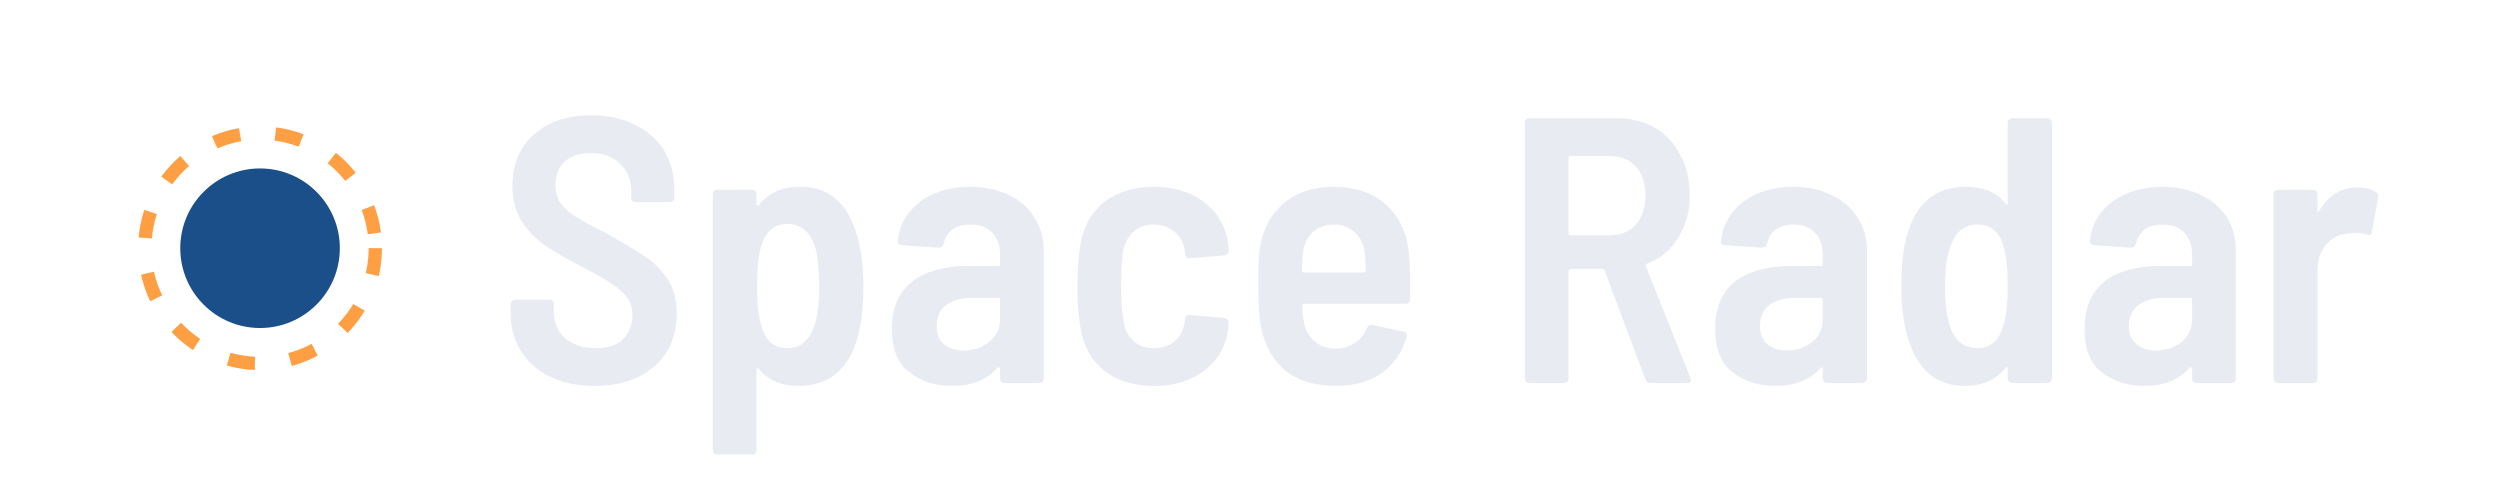
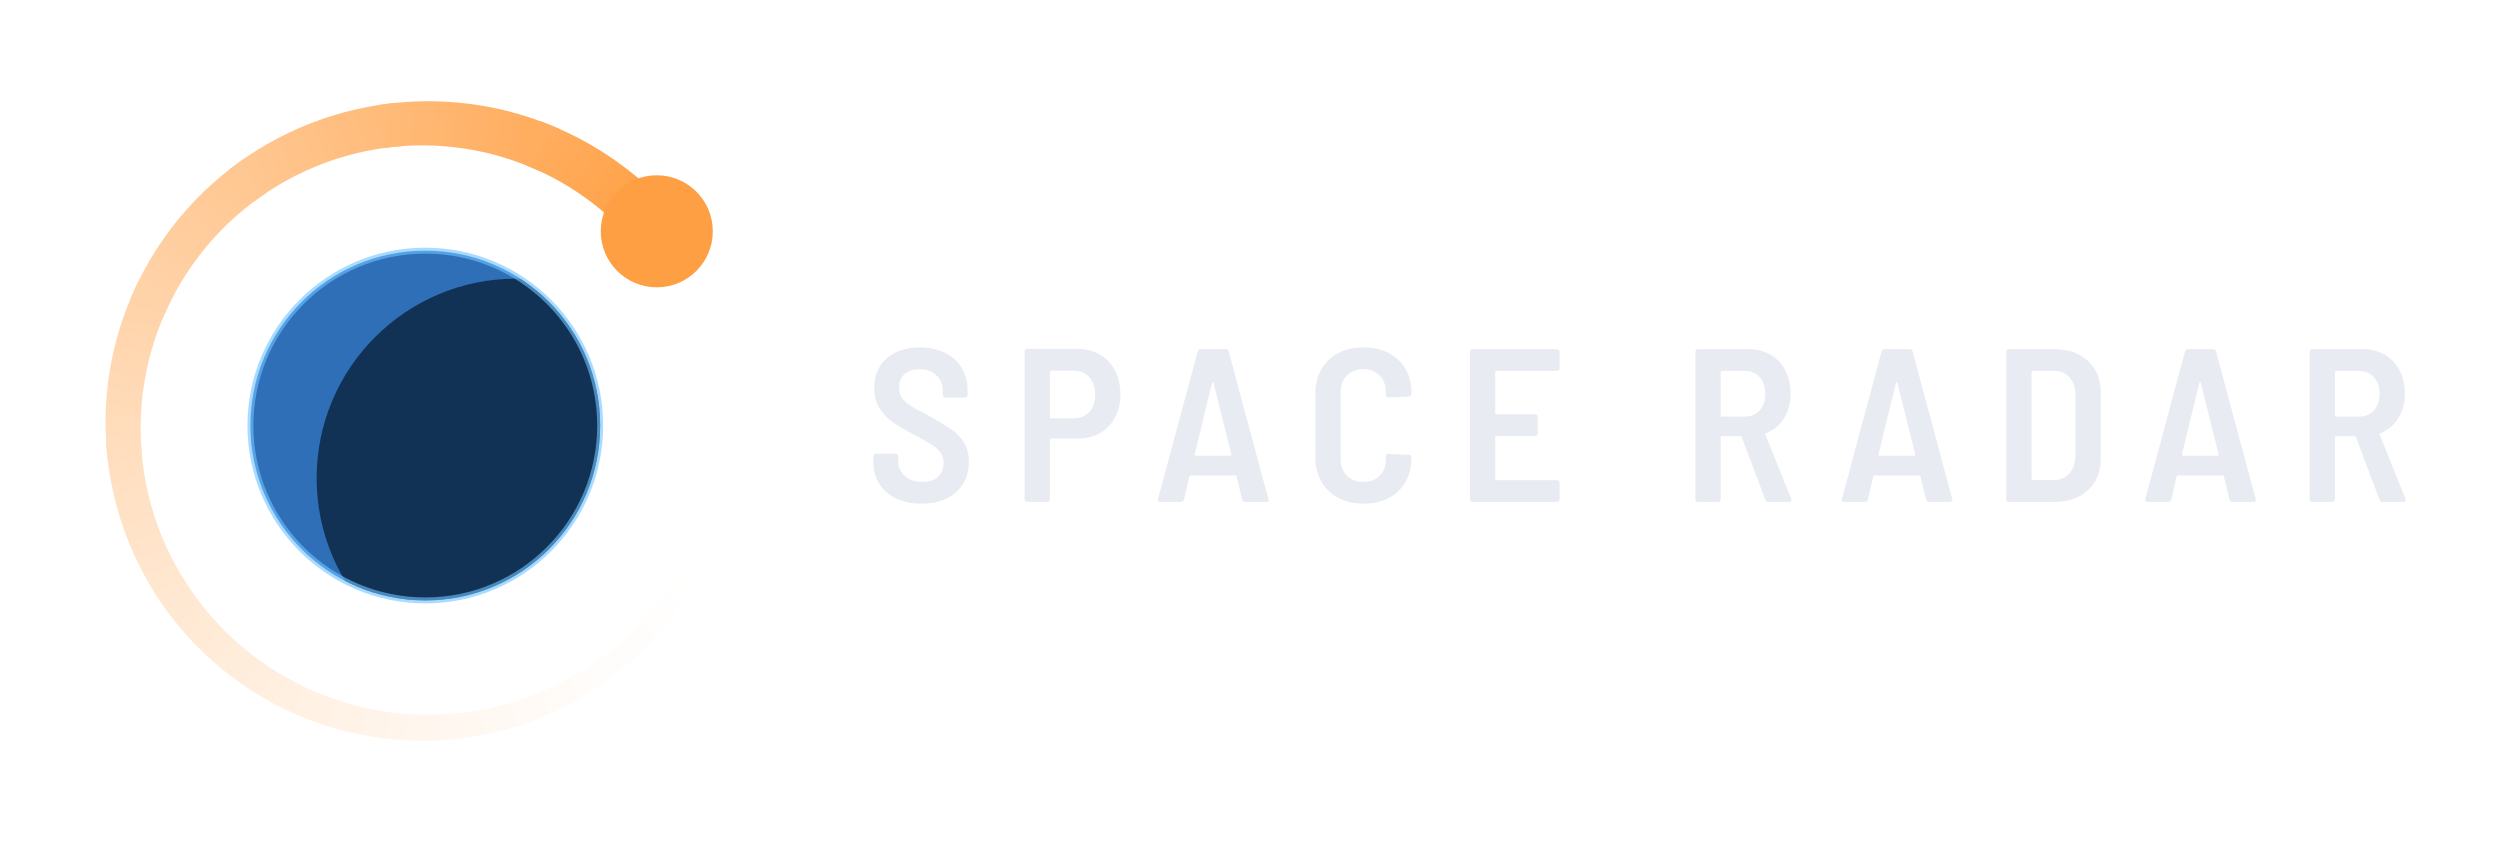
- <svg xmlns="http://www.w3.org/2000/svg" viewBox="0 0 423 85" width="423" height="85" role="img" aria-label="Space Radar">
-   <g transform="translate(20 18)">
-     <circle cx="24" cy="24" r="13.5" fill="#1B4F8A" />
-     <circle cx="24" cy="24" r="19.5" fill="none" stroke="#FF9F43" stroke-width="2.25" stroke-dasharray="4.5 6" />
+ <svg xmlns="http://www.w3.org/2000/svg" viewBox="0 0 2945 1002" width="423" height="144" role="img" aria-label="Space Radar">
+   <g transform="translate(-11.00 -11.00) scale(1)">
+     <defs>
+       <clipPath id="p">
+         <circle cx="512" cy="512" r="206" />
+       </clipPath>
+       <linearGradient id="t0" gradientUnits="userSpaceOnUse" x1="784.7" y1="283.2" x2="638.4" y2="179.2">
+         <stop offset="0" stop-color="rgb(255,255,255)" />
+         <stop offset="1" stop-color="rgb(217,217,217)" />
+       </linearGradient>
+       <linearGradient id="t1" gradientUnits="userSpaceOnUse" x1="638.4" y1="179.2" x2="460.0" y2="159.8">
+         <stop offset="0" stop-color="rgb(217,217,217)" />
+         <stop offset="1" stop-color="rgb(180,180,180)" />
+       </linearGradient>
+       <linearGradient id="t2" gradientUnits="userSpaceOnUse" x1="460.0" y1="159.8" x2="294.8" y2="229.9">
+         <stop offset="0" stop-color="rgb(180,180,180)" />
+         <stop offset="1" stop-color="rgb(147,147,147)" />
+       </linearGradient>
+       <linearGradient id="t3" gradientUnits="userSpaceOnUse" x1="294.8" y1="229.9" x2="184.8" y2="371.8">
+         <stop offset="0" stop-color="rgb(147,147,147)" />
+         <stop offset="1" stop-color="rgb(116,116,116)" />
+       </linearGradient>
+       <linearGradient id="t4" gradientUnits="userSpaceOnUse" x1="184.8" y1="371.8" x2="158.0" y2="549.2">
+         <stop offset="0" stop-color="rgb(116,116,116)" />
+         <stop offset="1" stop-color="rgb(87,87,87)" />
+       </linearGradient>
+       <linearGradient id="t5" gradientUnits="userSpaceOnUse" x1="158.0" y1="549.2" x2="221.1" y2="717.2">
+         <stop offset="0" stop-color="rgb(87,87,87)" />
+         <stop offset="1" stop-color="rgb(62,62,62)" />
+       </linearGradient>
+       <linearGradient id="t6" gradientUnits="userSpaceOnUse" x1="221.1" y1="717.2" x2="358.2" y2="833.1">
+         <stop offset="0" stop-color="rgb(62,62,62)" />
+         <stop offset="1" stop-color="rgb(39,39,39)" />
+       </linearGradient>
+       <linearGradient id="t7" gradientUnits="userSpaceOnUse" x1="358.2" y1="833.1" x2="534.4" y2="867.3">
+         <stop offset="0" stop-color="rgb(39,39,39)" />
+         <stop offset="1" stop-color="rgb(21,21,21)" />
+       </linearGradient>
+       <linearGradient id="t8" gradientUnits="userSpaceOnUse" x1="534.4" y1="867.3" x2="704.8" y2="811.2">
+         <stop offset="0" stop-color="rgb(21,21,21)" />
+         <stop offset="1" stop-color="rgb(7,7,7)" />
+       </linearGradient>
+       <linearGradient id="t9" gradientUnits="userSpaceOnUse" x1="704.8" y1="811.2" x2="826.3" y2="679.1">
+         <stop offset="0" stop-color="rgb(7,7,7)" />
+         <stop offset="1" stop-color="rgb(0,0,0)" />
+       </linearGradient>
+       <mask id="trail" maskUnits="userSpaceOnUse" x="0" y="0" width="1024" height="1024">
+         <g style="isolation:isolate">
+           <rect width="1024" height="1024" fill="#000" />
+           <path d="M806.93 264.53L801.97 258.84L796.90 253.25L791.73 247.76L786.45 242.37L781.06 237.09L775.58 231.92L769.99 226.86L764.31 221.91L758.53 217.07L752.66 212.35L746.70 207.74L740.65 203.25L734.52 198.88L728.30 194.64L722.00 190.52L715.63 186.52L709.17 182.65L702.65 178.90L696.05 175.29L689.38 171.81L682.65 168.46L675.86 165.24L669.00 162.15L662.09 159.20L655.12 156.39L648.10 153.72L628.74 204.69L634.71 207.09L640.64 209.62L646.51 212.26L652.34 215.02L658.10 217.88L663.81 220.86L669.45 223.95L675.03 227.15L680.55 230.46L686.00 233.87L691.38 237.39L696.69 241.02L701.93 244.74L707.09 248.57L712.18 252.50L717.18 256.52L722.11 260.65L726.95 264.86L731.71 269.17L736.38 273.58L740.96 278.07L745.45 282.65L749.86 287.31L754.17 292.06L758.38 296.90L762.50 301.81Z" fill="url(#t0)" style="mix-blend-mode:lighten" />
+           <path d="M669.83 162.52L662.09 159.20L654.28 156.06L646.41 153.10L638.47 150.30L630.48 147.69L622.43 145.25L614.33 142.98L606.19 140.90L598.00 138.99L589.78 137.27L581.52 135.72L573.23 134.36L564.92 133.18L556.58 132.19L548.22 131.38L539.85 130.75L531.47 130.30L523.09 130.04L514.70 129.96L506.31 130.07L497.93 130.36L489.56 130.84L481.21 131.50L472.87 132.34L464.56 133.37L456.27 134.57L463.72 185.07L470.92 184.16L478.13 183.41L485.36 182.82L492.60 182.39L499.84 182.12L507.09 182.01L514.33 182.05L521.57 182.26L528.80 182.62L536.03 183.15L543.23 183.83L550.42 184.67L557.58 185.66L564.73 186.82L571.84 188.13L578.92 189.59L585.96 191.21L592.97 192.98L599.93 194.91L606.85 196.99L613.72 199.22L620.54 201.60L627.30 204.12L634.00 206.80L640.64 209.62L647.22 212.59Z" fill="url(#t1)" style="mix-blend-mode:lighten" />
+           <path d="M479.42 131.66L471.09 132.55L462.78 133.61L454.49 134.86L446.24 136.28L438.02 137.89L429.85 139.68L421.71 141.64L413.62 143.79L405.58 146.11L397.60 148.60L389.67 151.27L381.81 154.12L374.01 157.13L366.28 160.31L358.63 163.66L351.05 167.18L343.55 170.87L336.14 174.71L328.82 178.72L321.58 182.89L314.44 187.21L307.40 191.69L300.46 196.32L293.62 201.10L286.90 206.03L280.28 211.10L309.30 248.79L315.17 244.46L321.13 240.26L327.19 236.20L333.32 232.28L339.55 228.48L345.85 224.83L352.23 221.32L358.68 217.95L365.21 214.72L371.80 211.64L378.46 208.70L385.18 205.91L391.95 203.27L398.79 200.78L405.67 198.44L412.60 196.26L419.58 194.22L426.59 192.34L433.65 190.62L440.74 189.05L447.86 187.63L455.01 186.38L462.18 185.28L469.38 184.34L476.59 183.56L483.81 182.93Z" fill="url(#t2)" style="mix-blend-mode:lighten" />
+           <path d="M298.99 197.33L292.17 202.14L285.47 207.10L278.88 212.21L272.40 217.46L266.04 222.85L259.80 228.37L253.69 234.03L247.70 239.82L241.84 245.74L236.12 251.79L230.53 257.96L225.07 264.25L219.76 270.65L214.59 277.17L209.57 283.80L204.69 290.54L199.97 297.38L195.40 304.32L190.98 311.36L186.71 318.50L182.61 325.72L178.67 333.03L174.88 340.43L171.27 347.90L167.81 355.45L164.53 363.07L205.05 380.44L208.08 373.76L211.25 367.16L214.57 360.62L218.03 354.17L221.63 347.79L225.37 341.49L229.25 335.28L233.26 329.16L237.40 323.13L241.67 317.19L246.07 311.35L250.60 305.60L255.25 299.96L260.03 294.43L264.92 289.00L269.93 283.68L275.05 278.47L280.29 273.38L285.63 268.41L291.08 263.55L296.64 258.82L302.30 254.21L308.05 249.73L313.90 245.38L319.85 241.15L325.88 237.06Z" fill="url(#t3)" style="mix-blend-mode:lighten" />
+           <path d="M174.10 342.02L170.51 349.51L167.10 357.08L163.85 364.72L160.77 372.42L157.86 380.19L155.12 388.02L152.56 395.91L150.17 403.85L147.95 411.84L145.92 419.87L144.05 427.95L142.37 436.06L140.87 444.21L139.54 452.38L138.40 460.58L137.43 468.80L136.65 477.04L136.05 485.30L135.63 493.56L135.39 501.83L135.33 510.10L135.45 518.37L135.76 526.63L136.25 534.88L136.91 543.12L137.76 551.33L178.14 547.09L177.52 539.75L177.07 532.39L176.78 525.03L176.65 517.67L176.68 510.31L176.87 502.95L177.23 495.60L177.74 488.26L178.42 480.93L179.25 473.63L180.25 466.34L181.41 459.08L182.72 451.85L184.20 444.65L185.83 437.49L187.61 430.37L189.56 423.28L191.65 416.25L193.90 409.26L196.31 402.33L198.86 395.45L201.56 388.63L204.42 381.88L207.41 375.19L210.56 368.57L213.85 362.02Z" fill="url(#t4)" style="mix-blend-mode:lighten" />
+           <path d="M135.85 528.40L136.37 536.65L137.08 544.88L137.97 553.09L139.03 561.28L140.28 569.45L141.70 577.58L143.31 585.68L145.09 593.74L147.04 601.75L149.17 609.73L151.48 617.65L153.95 625.51L156.60 633.32L159.42 641.07L162.41 648.75L165.56 656.36L168.89 663.90L172.37 671.36L176.02 678.75L179.83 686.05L183.79 693.26L187.91 700.38L192.19 707.41L196.62 714.35L201.20 721.18L205.93 727.91L236.26 706.51L232.12 700.37L228.12 694.14L224.25 687.83L220.53 681.43L216.94 674.95L213.50 668.40L210.21 661.78L207.06 655.09L204.06 648.33L201.21 641.51L198.51 634.62L195.97 627.69L193.58 620.70L191.34 613.66L189.26 606.57L187.33 599.45L185.56 592.28L183.95 585.08L182.50 577.85L181.21 570.58L180.07 563.30L179.10 555.99L178.29 548.66L177.64 541.32L177.15 533.97L176.83 526.61Z" fill="url(#t5)" style="mix-blend-mode:lighten" />
+           <path d="M193.13 708.91L197.59 715.82L202.20 722.63L206.96 729.34L211.87 735.94L216.91 742.42L222.10 748.80L227.43 755.06L232.89 761.20L238.48 767.21L244.20 773.10L250.05 778.86L256.02 784.50L262.12 789.99L268.33 795.35L274.65 800.58L281.09 805.66L287.64 810.60L294.29 815.39L301.05 820.03L307.90 824.53L314.85 828.87L321.89 833.06L329.02 837.09L336.24 840.96L343.53 844.67L350.91 848.22L365.45 817.88L358.80 814.53L352.23 811.02L345.74 807.38L339.34 803.59L333.02 799.67L326.79 795.61L320.65 791.41L314.60 787.08L308.66 782.62L302.81 778.04L297.07 773.32L291.43 768.48L285.91 763.53L280.49 758.45L275.19 753.25L270.00 747.94L264.94 742.52L259.99 736.99L255.17 731.36L250.48 725.62L245.91 719.78L241.47 713.85L237.17 707.82L233.00 701.69L228.96 695.48L225.07 689.19Z" fill="url(#t6)" style="mix-blend-mode:lighten" />
+           <path d="M330.56 837.93L337.79 841.77L345.11 845.45L352.50 848.96L359.97 852.31L367.50 855.50L375.10 858.52L382.77 861.37L390.50 864.05L398.28 866.56L406.11 868.90L413.99 871.07L421.91 873.06L429.88 874.88L437.88 876.52L445.91 877.98L453.97 879.27L462.06 880.38L470.16 881.32L478.29 882.07L486.43 882.65L494.57 883.05L502.72 883.26L510.88 883.30L519.03 883.16L527.17 882.84L535.30 882.35L533.41 852.25L525.93 852.56L518.45 852.71L510.97 852.69L503.49 852.51L496.02 852.17L488.56 851.66L481.12 850.99L473.69 850.16L466.29 849.16L458.91 848.00L451.56 846.68L444.24 845.20L436.96 843.56L429.72 841.76L422.52 839.80L415.37 837.69L408.27 835.42L401.22 832.99L394.22 830.41L387.29 827.68L380.42 824.80L373.61 821.76L366.88 818.58L360.22 815.26L353.63 811.79L347.13 808.17Z" fill="url(#t7)" style="mix-blend-mode:lighten" />
+           <path d="M512.62 883.29L520.77 883.11L528.91 882.75L537.04 882.22L545.16 881.50L553.25 880.61L561.32 879.54L569.37 878.30L577.38 876.88L585.36 875.28L593.30 873.51L601.20 871.57L609.05 869.45L616.85 867.16L624.60 864.70L632.29 862.07L639.92 859.28L647.49 856.32L654.98 853.19L662.41 849.90L669.76 846.45L677.03 842.84L684.22 839.07L691.32 835.15L698.33 831.07L705.25 826.84L712.07 822.45L697.62 800.03L691.22 803.97L684.72 807.77L678.15 811.42L671.51 814.93L664.78 818.29L657.99 821.51L651.13 824.57L644.21 827.48L637.22 830.23L630.18 832.84L623.09 835.28L615.94 837.57L608.75 839.70L601.51 841.68L594.23 843.49L586.92 845.14L579.57 846.63L572.20 847.96L564.80 849.13L557.37 850.13L549.93 850.97L542.48 851.65L535.01 852.16L527.53 852.51L520.05 852.69L512.57 852.71Z" fill="url(#t8)" style="mix-blend-mode:lighten" />
+           <path d="M692.83 834.28L699.82 830.17L706.72 825.91L713.52 821.50L720.23 816.94L726.83 812.23L733.32 807.38L739.71 802.39L745.98 797.27L752.14 792.01L758.17 786.61L764.09 781.09L769.89 775.43L775.55 769.66L781.09 763.76L786.50 757.74L791.77 751.61L796.90 745.36L801.90 739.00L806.75 732.54L811.46 725.97L816.02 719.31L820.44 712.54L824.70 705.68L828.81 698.73L832.77 691.70L836.57 684.58L816.09 673.69L812.40 680.29L808.57 686.80L804.60 693.23L800.48 699.57L796.24 705.81L791.85 711.96L787.33 718.01L782.69 723.96L777.91 729.80L773.01 735.54L767.98 741.17L762.84 746.68L757.57 752.08L752.19 757.36L746.69 762.51L741.09 767.55L735.37 772.46L729.55 777.24L723.63 781.90L717.61 786.42L711.50 790.80L705.28 795.05L698.98 799.17L692.60 803.14L686.12 806.97L679.57 810.65Z" fill="url(#t9)" style="mix-blend-mode:lighten" />
+         </g>
+       </mask>
+     </defs>
+     <circle cx="512" cy="512" r="206" fill="#2E6FB8" />
+     <g clip-path="url(#p)">
+       <circle cx="619" cy="574" r="235" fill="#123255" />
+     </g>
+     <circle cx="512" cy="512" r="206" fill="none" stroke="#6EC3FF" stroke-opacity=".6" stroke-width="7" />
+     <rect width="1024" height="1024" fill="#FF9F43" mask="url(#trail)" />
+     <circle cx="784.7" cy="283.2" r="66" fill="#FF9F43" />
  </g>
-   <path fill="#e8ecf2" d="M86.4 53.1V51.4Q86.4 51.1 86.7 50.9Q86.9 50.7 87.2 50.7H93Q93.3 50.7 93.5 50.9Q93.7 51.1 93.7 51.4V52.7Q93.7 55.5 95.6 57.2Q97.6 58.9 100.8 58.9Q103.8 58.9 105.4 57.4Q107 55.8 107 53.3Q107 51.6 106.1 50.4Q105.2 49.1 103.6 48.1Q102 47 98.6 45.2Q94.7 43.2 92.3 41.6Q90 40 88.3 37.5Q86.7 35 86.7 31.4Q86.7 25.9 90.4 22.7Q94 19.5 100.1 19.5Q104.2 19.5 107.4 21.1Q110.6 22.6 112.4 25.5Q114.1 28.4 114.1 32.1V33.4Q114.1 33.8 113.9 34Q113.6 34.2 113.3 34.2H107.6Q107.2 34.2 107 34Q106.8 33.8 106.8 33.4V32.2Q106.8 29.5 104.9 27.7Q103.1 25.9 99.9 25.9Q97.2 25.9 95.6 27.3Q94 28.8 94 31.3Q94 33.1 94.8 34.3Q95.6 35.5 97.3 36.6Q99 37.7 102.5 39.4Q107.1 42 109.3 43.5Q111.5 45 113 47.3Q114.5 49.6 114.5 53Q114.5 58.7 110.7 62Q106.9 65.3 100.6 65.3Q96.4 65.3 93.2 63.8Q90 62.3 88.2 59.5Q86.4 56.7 86.4 53.1Z M146.1 48.5Q146.1 52.3 145.5 55.5Q143.5 65.3 135.1 65.3Q130.7 65.3 128.4 62.4Q128.3 62.2 128.2 62.3Q128 62.3 128 62.5V76.1Q128 76.4 127.8 76.7Q127.6 76.9 127.3 76.9H121.4Q121.1 76.9 120.8 76.7Q120.6 76.4 120.6 76.1V32.9Q120.6 32.5 120.8 32.3Q121.1 32.1 121.4 32.1H127.3Q127.6 32.1 127.8 32.3Q128 32.5 128 32.9V34.5Q128 34.7 128.2 34.8Q128.3 34.8 128.4 34.7Q130.8 31.6 135.4 31.6Q139.4 31.6 141.8 34Q144.3 36.4 145.4 41.3Q146.1 44.6 146.1 48.5ZM138.6 48.5Q138.6 44.3 138 42.1Q136.8 37.9 133.2 37.9Q129.8 37.9 128.7 42Q128.1 44.3 128.1 48.5Q128.1 52.8 128.8 55Q129.8 58.9 133.2 58.9Q136.5 58.9 137.8 55.1Q138.6 52.6 138.6 48.5Z M176.6 42.3V64Q176.6 64.4 176.4 64.6Q176.2 64.8 175.8 64.8H170Q169.6 64.8 169.4 64.6Q169.2 64.4 169.2 64V62.4Q169.2 62.2 169.1 62.2Q168.9 62.1 168.8 62.2Q166.1 65.3 161.1 65.3Q156.8 65.3 153.9 63Q150.9 60.8 150.9 55.6Q150.9 50.3 154.4 47.6Q157.8 45 163.8 45H168.9Q169.2 45 169.2 44.7V43.1Q169.2 40.7 167.9 39.4Q166.6 38 164.3 38Q162.4 38 161.2 38.8Q160 39.7 159.7 41.2Q159.5 41.9 158.8 41.9L152.6 41.5Q152.3 41.5 152.1 41.3Q151.8 41.1 151.9 40.8Q152.3 36.7 155.7 34.1Q159.1 31.6 164.2 31.6Q167.8 31.6 170.7 33Q173.5 34.3 175 36.8Q176.6 39.2 176.6 42.3ZM169.2 54V50.7Q169.2 50.4 168.9 50.4H164.6Q161.8 50.4 160.1 51.6Q158.5 52.8 158.5 55.1Q158.5 57.2 159.7 58.2Q161 59.3 163 59.3Q165.5 59.3 167.3 57.9Q169.2 56.4 169.2 54Z M182.8 55.4Q182.3 52.8 182.3 48.4Q182.3 44.3 182.8 41.4Q183.5 36.9 186.8 34.2Q190.2 31.6 195.3 31.6Q200.2 31.6 203.6 34.1Q207 36.6 207.7 40.7Q207.8 41 207.8 41.4Q207.9 41.8 207.9 42.3V42.5Q207.9 43 207.2 43.2L201.4 43.7H201.2Q200.7 43.7 200.5 43Q200.5 42.6 200.4 42.1Q200.1 40.4 198.7 39.2Q197.3 38 195.2 38Q193.1 38 191.7 39.3Q190.4 40.5 190 42.7Q189.7 45.1 189.7 48.4Q189.7 52.1 190.1 54.3Q190.4 56.4 191.8 57.7Q193.1 58.9 195.2 58.9Q197.4 58.9 198.8 57.7Q200.2 56.4 200.4 54.6L200.5 54Q200.5 53.7 200.8 53.4Q201.1 53.2 201.4 53.3L207.1 53.8Q207.9 53.9 207.9 54.6L207.8 55.7Q207.2 60.1 203.8 62.7Q200.4 65.3 195.3 65.3Q190.1 65.3 186.8 62.7Q183.5 60 182.8 55.4Z M238.6 47.8 238.6 50.6Q238.6 51.4 237.8 51.4H220.6Q220.3 51.4 220.3 51.7Q220.4 53.5 220.6 54.3Q220.9 56.4 222.4 57.7Q223.8 59 226.1 59Q228 58.9 229.3 58Q230.6 57.1 231.3 55.5Q231.6 54.8 232.3 55L237.5 56.1Q238.3 56.4 238 57.1Q236.8 61 233.7 63.2Q230.6 65.3 226.1 65.3Q220.8 65.3 217.6 62.8Q214.4 60.2 213.4 55.6Q213.1 53.9 213 52Q212.9 50.1 212.9 46.9Q212.9 43.6 213.2 41.8Q213.9 37.2 217.2 34.4Q220.5 31.6 225.6 31.6Q231.2 31.6 234.6 34.7Q238 37.9 238.4 43Q238.6 45.1 238.6 47.8ZM220.5 42.6Q220.3 44 220.3 45.8Q220.3 46.1 220.6 46.1H230.8Q231.1 46.1 231.1 45.8Q231 43.6 230.9 42.7Q230.6 40.5 229.2 39.3Q227.8 38 225.7 38Q223.6 38 222.2 39.2Q220.8 40.5 220.5 42.6Z M278.4 64.2 271.5 45.8Q271.4 45.5 271.2 45.5H265.7Q265.4 45.5 265.4 45.9V64Q265.4 64.4 265.2 64.6Q264.9 64.8 264.6 64.8H258.7Q258.4 64.8 258.2 64.6Q258 64.4 258 64V20.8Q258 20.4 258.2 20.2Q258.4 20 258.7 20H273.5Q277.2 20 280 21.6Q282.8 23.3 284.3 26.2Q285.9 29.2 285.9 33.1Q285.9 37.2 283.9 40.3Q282 43.4 278.7 44.6Q278.4 44.8 278.5 45.1L286 63.9Q286.1 64 286.1 64.3Q286.1 64.8 285.5 64.8H279.3Q278.6 64.8 278.4 64.2ZM265.4 26.7V39.5Q265.4 39.8 265.7 39.8H272.4Q275.1 39.8 276.8 38Q278.4 36.1 278.4 33.1Q278.4 30 276.8 28.2Q275.1 26.4 272.4 26.4H265.7Q265.4 26.4 265.4 26.7Z M315.9 42.3V64Q315.9 64.4 315.6 64.6Q315.4 64.8 315.1 64.8H309.2Q308.9 64.8 308.7 64.6Q308.4 64.4 308.4 64V62.4Q308.4 62.2 308.3 62.2Q308.2 62.1 308.1 62.2Q305.4 65.3 300.3 65.3Q296.1 65.3 293.2 63Q290.2 60.8 290.2 55.6Q290.2 50.3 293.6 47.6Q297.1 45 303.1 45H308.1Q308.4 45 308.4 44.7V43.1Q308.4 40.7 307.1 39.4Q305.8 38 303.5 38Q301.7 38 300.5 38.8Q299.3 39.7 299 41.2Q298.8 41.9 298.1 41.9L291.9 41.5Q291.6 41.5 291.3 41.3Q291.1 41.1 291.2 40.8Q291.6 36.7 295 34.1Q298.4 31.6 303.5 31.6Q307.1 31.6 309.9 33Q312.7 34.3 314.3 36.8Q315.9 39.2 315.9 42.3ZM308.4 54V50.7Q308.4 50.4 308.1 50.4H303.8Q301 50.4 299.4 51.6Q297.8 52.8 297.8 55.1Q297.8 57.2 299 58.2Q300.3 59.3 302.2 59.3Q304.7 59.3 306.6 57.9Q308.4 56.4 308.4 54Z M340.5 20H346.4Q346.7 20 346.9 20.2Q347.2 20.4 347.2 20.8V64Q347.2 64.4 346.9 64.6Q346.7 64.8 346.4 64.8H340.5Q340.2 64.8 340 64.6Q339.7 64.4 339.7 64V62.4Q339.7 62.2 339.6 62.1Q339.5 62 339.4 62.2Q336.9 65.3 332.4 65.3Q324.6 65.3 322.4 55.6Q321.7 52.6 321.7 48.4Q321.7 44.1 322.3 41.3Q324.3 31.6 332.6 31.6Q337.2 31.6 339.4 34.5Q339.5 34.7 339.6 34.7Q339.7 34.6 339.7 34.4V20.8Q339.7 20.4 340 20.2Q340.2 20 340.5 20ZM339.7 48.4Q339.7 44.1 339 41.8Q338 38 334.6 38Q331.2 38 330 41.8Q329.1 44.2 329.1 48.4Q329.1 52.3 329.8 54.8Q331 58.9 334.6 58.9Q338 58.9 339 54.9Q339.7 52.6 339.7 48.4Z M378.3 42.3V64Q378.3 64.4 378.1 64.6Q377.9 64.8 377.6 64.8H371.7Q371.4 64.8 371.1 64.6Q370.9 64.4 370.9 64V62.4Q370.9 62.2 370.8 62.2Q370.7 62.1 370.5 62.2Q367.8 65.3 362.8 65.3Q358.6 65.3 355.6 63Q352.7 60.8 352.7 55.6Q352.7 50.3 356.1 47.6Q359.5 45 365.5 45H370.6Q370.9 45 370.9 44.7V43.1Q370.9 40.7 369.6 39.4Q368.3 38 366 38Q364.1 38 362.9 38.8Q361.8 39.7 361.4 41.2Q361.2 41.9 360.5 41.9L354.3 41.5Q354 41.5 353.8 41.3Q353.6 41.1 353.6 40.8Q354 36.7 357.4 34.1Q360.9 31.6 365.9 31.6Q369.6 31.6 372.4 33Q375.2 34.3 376.8 36.8Q378.3 39.2 378.3 42.3ZM370.9 54V50.7Q370.9 50.4 370.6 50.4H366.3Q363.5 50.4 361.9 51.6Q360.2 52.8 360.2 55.1Q360.2 57.2 361.5 58.2Q362.7 59.3 364.7 59.3Q367.2 59.3 369.1 57.9Q370.9 56.4 370.9 54Z M402 32.5Q402.5 32.7 402.4 33.4L401.3 39.3Q401.2 40 400.4 39.7Q399.6 39.4 398.5 39.4Q398 39.4 397.2 39.5Q395 39.7 393.5 41.5Q392.1 43.3 392.1 46V64Q392.1 64.4 391.9 64.6Q391.6 64.8 391.3 64.8H385.4Q385.1 64.8 384.9 64.6Q384.7 64.4 384.7 64V32.9Q384.7 32.5 384.9 32.3Q385.1 32.1 385.4 32.1H391.3Q391.6 32.1 391.9 32.3Q392.1 32.5 392.1 32.9V35.6Q392.1 35.9 392.2 35.9Q392.3 35.9 392.4 35.7Q394.7 31.7 398.9 31.7Q400.7 31.7 402 32.5Z" />
+   <path transform="translate(1019.00 591.00)" fill="#e8ecf2" d="M9.77 -47.06V-53.74Q9.77 -55.03 10.67 -55.93Q11.57 -56.83 12.86 -56.83H36Q37.29 -56.83 38.19 -55.93Q39.09 -55.03 39.09 -53.74V-48.6Q39.09 -37.54 46.8 -30.6Q54.51 -23.66 67.63 -23.66Q79.71 -23.66 86.14 -29.83Q92.57 -36 92.57 -46.03Q92.57 -52.97 88.97 -57.99Q85.37 -63 78.81 -67.24Q72.26 -71.49 58.63 -78.69Q42.94 -86.91 33.43 -93.34Q23.91 -99.77 17.36 -109.8Q10.8 -119.83 10.8 -134.23Q10.8 -156.34 25.59 -169.2Q40.37 -182.06 64.54 -182.06Q81.26 -182.06 94.11 -175.76Q106.97 -169.46 113.91 -157.89Q120.86 -146.31 120.86 -131.4V-126Q120.86 -124.71 119.96 -123.81Q119.06 -122.91 117.77 -122.91H94.63Q93.34 -122.91 92.44 -123.81Q91.54 -124.71 91.54 -126V-130.89Q91.54 -141.94 84.09 -149.14Q76.63 -156.34 64.03 -156.34Q52.97 -156.34 46.54 -150.56Q40.11 -144.77 40.11 -134.49Q40.11 -127.54 43.46 -122.66Q46.8 -117.77 53.61 -113.4Q60.43 -109.03 74.31 -102.09Q92.83 -91.54 101.57 -85.63Q110.31 -79.71 116.36 -70.33Q122.4 -60.94 122.4 -47.31Q122.4 -24.69 107.23 -11.31Q92.06 2.06 66.6 2.06Q49.63 2.06 36.77 -3.99Q23.91 -10.03 16.84 -21.21Q9.77 -32.4 9.77 -47.06ZM300.86 -126.77Q300.86 -111.34 294.56 -99.51Q288.26 -87.69 276.81 -81.13Q265.37 -74.57 250.71 -74.57H219.09Q217.8 -74.57 217.8 -73.29V-3.09Q217.8 -1.8 216.9 -0.9Q216 0 214.71 0H191.06Q189.77 0 188.87 -0.9Q187.97 -1.8 187.97 -3.09V-177.17Q187.97 -178.46 188.87 -179.36Q189.77 -180.26 191.06 -180.26H250.46Q265.37 -180.26 276.81 -173.57Q288.26 -166.89 294.56 -154.67Q300.86 -142.46 300.86 -126.77ZM271.03 -126.26Q271.03 -139.11 264.21 -146.83Q257.4 -154.54 246.09 -154.54H219.09Q217.8 -154.54 217.8 -153.26V-99.77Q217.8 -98.49 219.09 -98.49H246.09Q257.4 -98.49 264.21 -106.07Q271.03 -113.66 271.03 -126.26ZM444.34 -2.57 437.66 -30.09Q437.4 -31.11 436.37 -31.11H383.4Q382.37 -31.11 382.11 -30.09L375.69 -2.57Q374.91 0 372.09 0H347.66Q344.31 0 345.09 -3.34L391.89 -177.43Q392.66 -180 395.49 -180H424.8Q427.63 -180 428.4 -177.43L475.2 -3.34L475.46 -2.31Q475.46 0 472.63 0H447.94Q445.11 0 444.34 -2.57ZM389.57 -54.51H430.2Q430.71 -54.51 431.23 -54.9Q431.74 -55.29 431.49 -56.06L410.4 -140.4Q410.14 -141.17 409.63 -141.17Q409.11 -141.17 408.86 -140.4L388.29 -56.06Q388.03 -55.29 388.54 -54.9Q389.06 -54.51 389.57 -54.51ZM530.49 -52.46V-128.06Q530.49 -144.26 537.56 -156.47Q544.63 -168.69 557.49 -175.37Q570.34 -182.06 587.06 -182.06Q603.77 -182.06 616.63 -175.5Q629.49 -168.94 636.56 -156.99Q643.63 -145.03 643.63 -129.09V-127.54Q643.63 -126.26 642.73 -125.23Q641.83 -124.2 640.54 -124.2L616.63 -123.17Q613.54 -123.17 613.54 -126.26V-129.34Q613.54 -141.43 606.21 -148.89Q598.89 -156.34 587.06 -156.34Q574.97 -156.34 567.64 -148.89Q560.31 -141.43 560.31 -129.34V-50.4Q560.31 -38.31 567.64 -30.99Q574.97 -23.66 587.06 -23.66Q598.89 -23.66 606.21 -30.99Q613.54 -38.31 613.54 -50.4V-53.74Q613.54 -56.57 616.63 -56.57L640.54 -55.54Q641.83 -55.54 642.73 -54.64Q643.63 -53.74 643.63 -52.46V-51.43Q643.63 -35.49 636.56 -23.27Q629.49 -11.06 616.63 -4.5Q603.77 2.06 587.06 2.06Q570.34 2.06 557.49 -4.76Q544.63 -11.57 537.56 -23.91Q530.49 -36.26 530.49 -52.46ZM815.14 -154.29H743.66Q742.37 -154.29 742.37 -153V-104.66Q742.37 -103.37 743.66 -103.37H789.43Q790.71 -103.37 791.61 -102.47Q792.51 -101.57 792.51 -100.29V-80.74Q792.51 -79.46 791.61 -78.56Q790.71 -77.66 789.43 -77.66H743.66Q742.37 -77.66 742.37 -76.37V-27Q742.37 -25.71 743.66 -25.71H815.14Q816.43 -25.71 817.33 -24.81Q818.23 -23.91 818.23 -22.63V-3.09Q818.23 -1.8 817.33 -0.9Q816.43 0 815.14 0H715.63Q714.34 0 713.44 -0.9Q712.54 -1.8 712.54 -3.09V-176.91Q712.54 -178.2 713.44 -179.1Q714.34 -180 715.63 -180H815.14Q816.43 -180 817.33 -179.1Q818.23 -178.2 818.23 -176.91V-157.37Q818.23 -156.09 817.33 -155.19Q816.43 -154.29 815.14 -154.29ZM1060.46 -2.57 1032.69 -76.37Q1032.17 -77.4 1031.4 -77.4H1009.29Q1008 -77.4 1008 -76.11V-3.09Q1008 -1.8 1007.1 -0.9Q1006.2 0 1004.91 0H981.26Q979.97 0 979.07 -0.9Q978.17 -1.8 978.17 -3.09V-176.91Q978.17 -178.2 979.07 -179.1Q979.97 -180 981.26 -180H1040.66Q1055.31 -180 1066.63 -173.44Q1077.94 -166.89 1084.11 -154.93Q1090.29 -142.97 1090.29 -127.54Q1090.29 -110.83 1082.57 -98.49Q1074.86 -86.14 1061.49 -81Q1060.2 -80.49 1060.71 -79.2L1091.06 -3.6Q1091.31 -3.09 1091.31 -2.06Q1091.31 0 1088.74 0H1064.06Q1061.23 0 1060.46 -2.57ZM1008 -153V-101.83Q1008 -100.54 1009.29 -100.54H1036.29Q1047.09 -100.54 1053.77 -107.87Q1060.46 -115.2 1060.46 -127.29Q1060.46 -139.63 1053.77 -146.96Q1047.09 -154.29 1036.29 -154.29H1009.29Q1008 -154.29 1008 -153ZM1249.97 -2.57 1243.29 -30.09Q1243.03 -31.11 1242 -31.11H1189.03Q1188 -31.11 1187.74 -30.09L1181.31 -2.57Q1180.54 0 1177.71 0H1153.29Q1149.94 0 1150.71 -3.34L1197.51 -177.43Q1198.29 -180 1201.11 -180H1230.43Q1233.26 -180 1234.03 -177.43L1280.83 -3.34L1281.09 -2.31Q1281.09 0 1278.26 0H1253.57Q1250.74 0 1249.97 -2.57ZM1195.2 -54.51H1235.83Q1236.34 -54.51 1236.86 -54.9Q1237.37 -55.29 1237.11 -56.06L1216.03 -140.4Q1215.77 -141.17 1215.26 -141.17Q1214.74 -141.17 1214.49 -140.4L1193.91 -56.06Q1193.66 -55.29 1194.17 -54.9Q1194.69 -54.51 1195.2 -54.51ZM1344.34 -3.09V-176.91Q1344.34 -178.2 1345.24 -179.1Q1346.14 -180 1347.43 -180H1400.66Q1425.6 -180 1440.64 -166.11Q1455.69 -152.23 1455.69 -129.09V-50.91Q1455.69 -27.77 1440.64 -13.89Q1425.6 0 1400.66 0H1347.43Q1346.14 0 1345.24 -0.9Q1344.34 -1.8 1344.34 -3.09ZM1375.46 -25.71 1400.91 -25.97Q1411.97 -25.97 1418.66 -33.56Q1425.34 -41.14 1425.86 -54.26V-125.74Q1425.86 -138.86 1419.04 -146.57Q1412.23 -154.29 1400.91 -154.29H1375.46Q1374.17 -154.29 1374.17 -153V-27Q1374.17 -25.71 1375.46 -25.71ZM1607.4 -2.57 1600.71 -30.09Q1600.46 -31.11 1599.43 -31.11H1546.46Q1545.43 -31.11 1545.17 -30.09L1538.74 -2.57Q1537.97 0 1535.14 0H1510.71Q1507.37 0 1508.14 -3.34L1554.94 -177.43Q1555.71 -180 1558.54 -180H1587.86Q1590.69 -180 1591.46 -177.43L1638.26 -3.34L1638.51 -2.31Q1638.51 0 1635.69 0H1611Q1608.17 0 1607.4 -2.57ZM1552.63 -54.51H1593.26Q1593.77 -54.51 1594.29 -54.9Q1594.8 -55.29 1594.54 -56.06L1573.46 -140.4Q1573.2 -141.17 1572.69 -141.17Q1572.17 -141.17 1571.91 -140.4L1551.34 -56.06Q1551.09 -55.29 1551.6 -54.9Q1552.11 -54.51 1552.63 -54.51ZM1784.06 -2.57 1756.29 -76.37Q1755.77 -77.4 1755 -77.4H1732.89Q1731.6 -77.4 1731.6 -76.11V-3.09Q1731.6 -1.8 1730.7 -0.9Q1729.8 0 1728.51 0H1704.86Q1703.57 0 1702.67 -0.9Q1701.77 -1.8 1701.77 -3.09V-176.91Q1701.77 -178.2 1702.67 -179.1Q1703.57 -180 1704.86 -180H1764.26Q1778.91 -180 1790.23 -173.44Q1801.54 -166.89 1807.71 -154.93Q1813.89 -142.97 1813.89 -127.54Q1813.89 -110.83 1806.17 -98.49Q1798.46 -86.14 1785.09 -81Q1783.8 -80.49 1784.31 -79.2L1814.66 -3.6Q1814.91 -3.09 1814.91 -2.06Q1814.91 0 1812.34 0H1787.66Q1784.83 0 1784.06 -2.57ZM1731.6 -153V-101.83Q1731.6 -100.54 1732.89 -100.54H1759.89Q1770.69 -100.54 1777.37 -107.87Q1784.06 -115.2 1784.06 -127.29Q1784.06 -139.63 1777.37 -146.96Q1770.69 -154.29 1759.89 -154.29H1732.89Q1731.6 -154.29 1731.6 -153Z" />
</svg>
